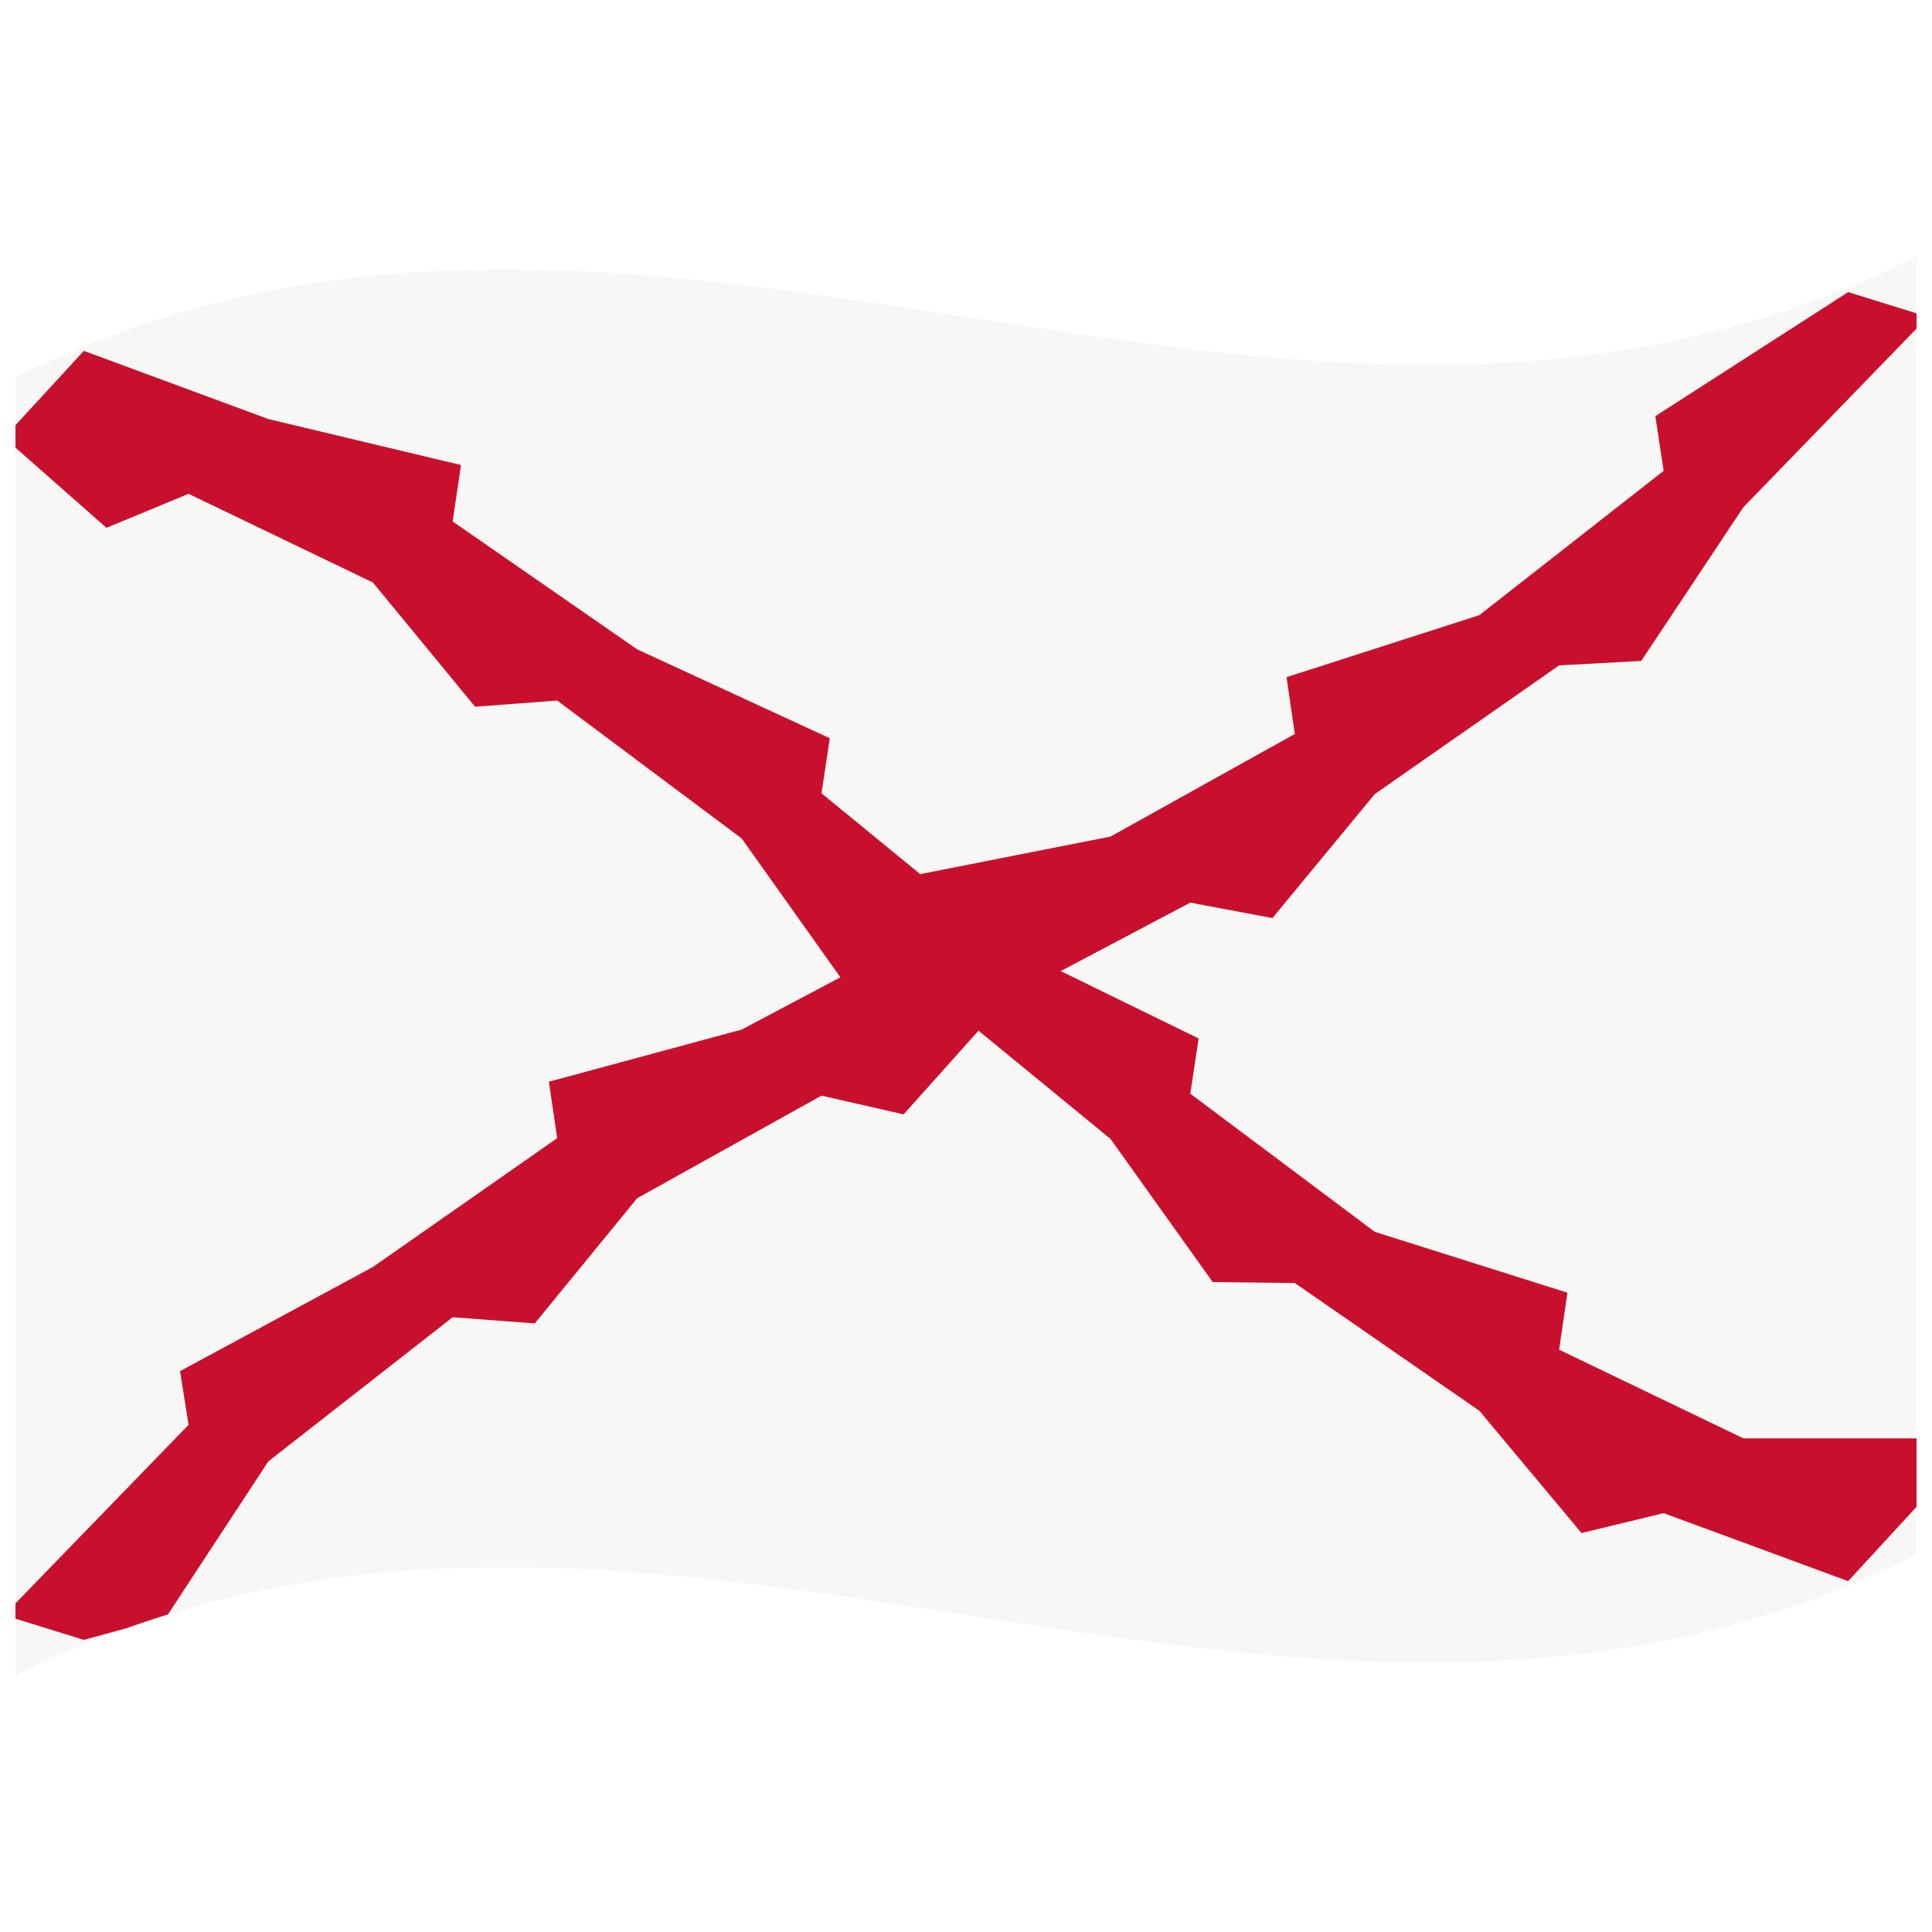
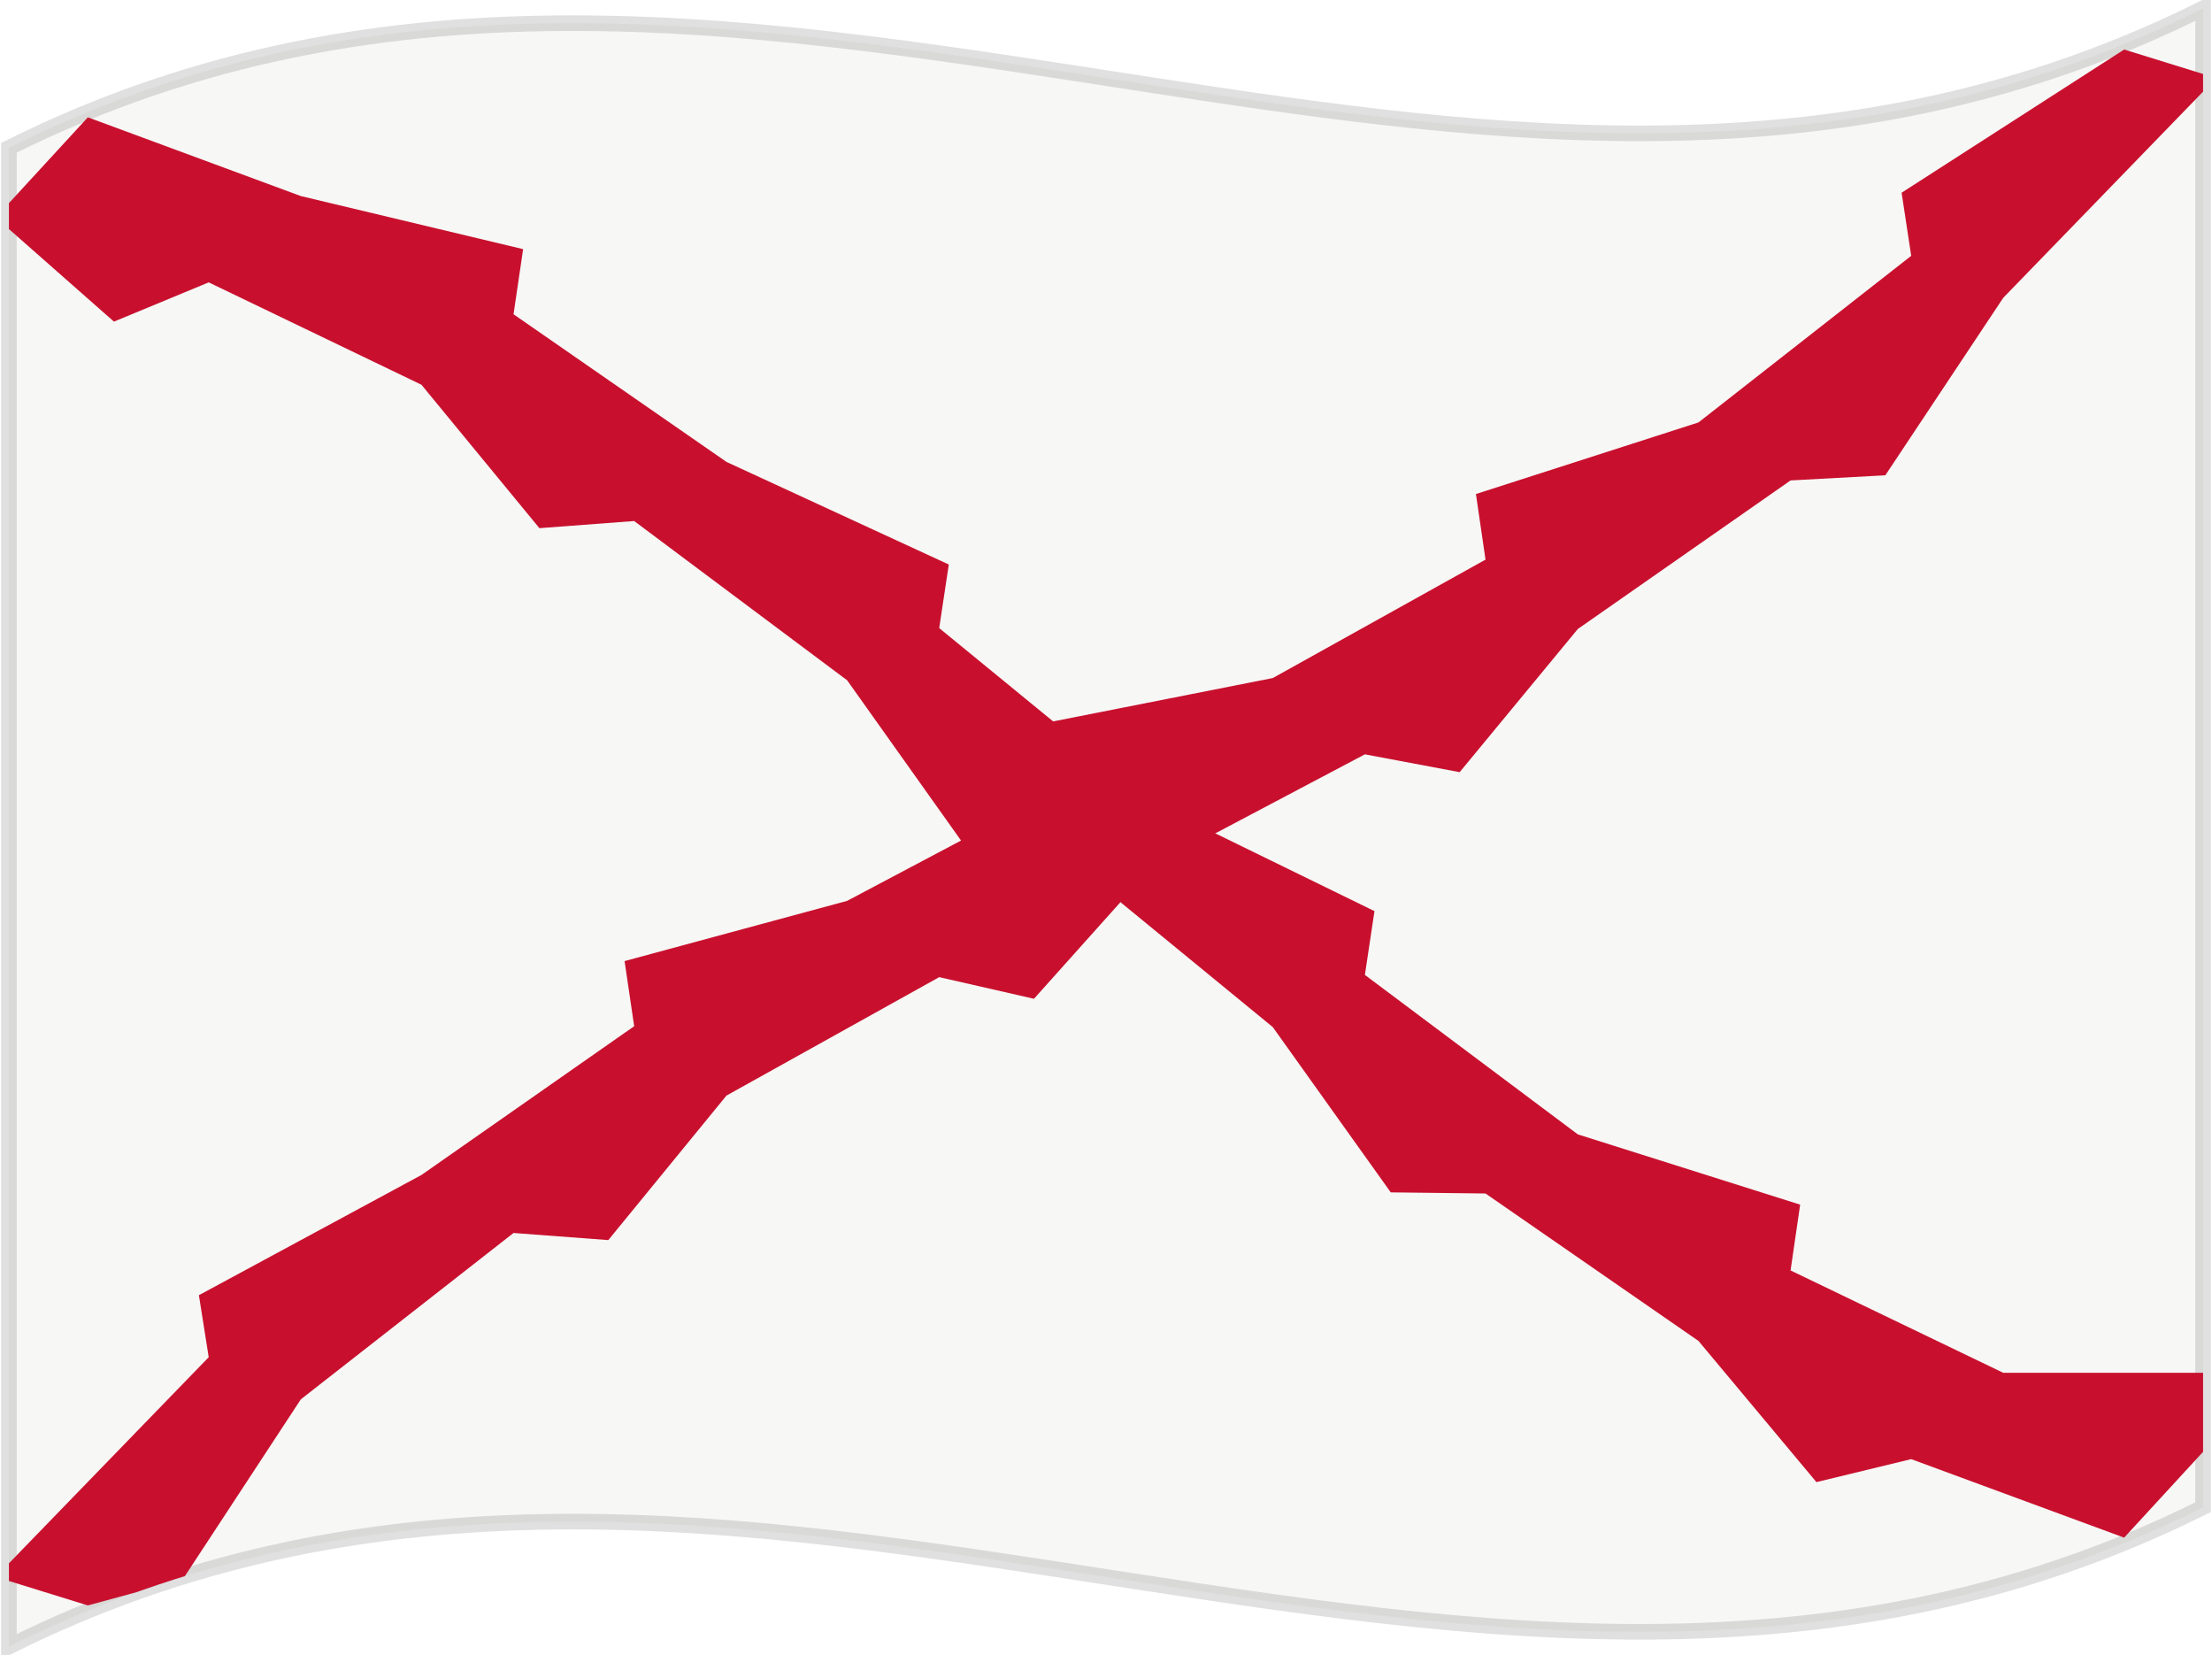
- <svg xmlns="http://www.w3.org/2000/svg" viewBox="0 0 1000 1000" width="1000" height="1000" role="img" aria-label="Español">
+ <svg xmlns="http://www.w3.org/2000/svg" viewBox="4 129 992 742" width="992" height="742" role="img" aria-label="Español">
  <defs>
    <clipPath id="wave">
      <path d="M8,195.25 C178.83,110.03 349.03,140.83 521.26,167.28 C676.47,191.12 833.42,211.85 992,132.75 L992,804.75 C821.17,889.97 650.97,859.17 478.74,832.72 C323.53,808.88 166.58,788.15 8,867.25 Z" />
    </clipPath>
  </defs>
-   <path d="M8,195.25 C178.83,110.03 349.03,140.83 521.26,167.28 C676.47,191.12 833.42,211.85 992,132.75 L992,804.75 C821.17,889.97 650.97,859.17 478.74,832.72 C323.53,808.88 166.58,788.15 8,867.25 Z" fill="#f7f7f5" />
+   <path d="M8,195.25 C178.83,110.03 349.03,140.83 521.26,167.28 C676.47,191.12 833.42,211.85 992,132.75 L992,804.75 C821.17,889.97 650.97,859.17 478.74,832.72 C323.53,808.88 166.58,788.15 8,867.25 Z" fill="#f7f7f5" stroke="#0000001f" stroke-width="7" />
  <g clip-path="url(#wave)">
    <path d="M2.1,226.5 L55.1,273.2 L97.6,255.6 L193.0,301.5 L245.9,365.8 L288.4,362.6 L383.9,434.0 L436.8,508.4 L479.3,511.2 L574.8,589.5 L627.7,663.6 L670.2,664.1 L765.7,730.2 L818.6,793.5 L861.1,783.2 L956.6,818.4 L956.6,818.4 L997.9,773.5 L997.9,773.5 L1002.2,744.5 L902.4,744.5 L807.0,698.6 L811.3,669.1 L711.6,637.6 L616.1,566.1 L620.4,537.5 L520.7,488.8 L425.2,410.6 L429.5,382.1 L329.8,336.1 L234.3,269.9 L238.6,240.7 L138.9,216.9 L43.4,181.6 Z" fill="#c8102e" />
    <path d="M956.6,151.2 L856.8,215.4 L861.1,243.7 L765.7,318.4 L665.9,350.5 L670.2,379.9 L574.8,433.0 L475.0,452.7 L479.3,482.4 L383.9,532.9 L284.1,559.9 L288.4,589.1 L193.0,655.8 L93.2,709.7 L97.6,737.5 L2.1,836.0 L2.1,836.0 L43.4,848.8 L43.4,848.8 L85.9,837.2 L138.9,756.4 L234.3,681.8 L276.8,685.0 L329.8,620.2 L425.2,567.1 L467.7,576.8 L520.7,517.6 L616.1,467.2 L658.6,475.2 L711.6,411.0 L807.0,344.4 L849.5,342.1 L902.4,262.5 L997.9,164.0 Z" fill="#c8102e" />
  </g>
</svg>
